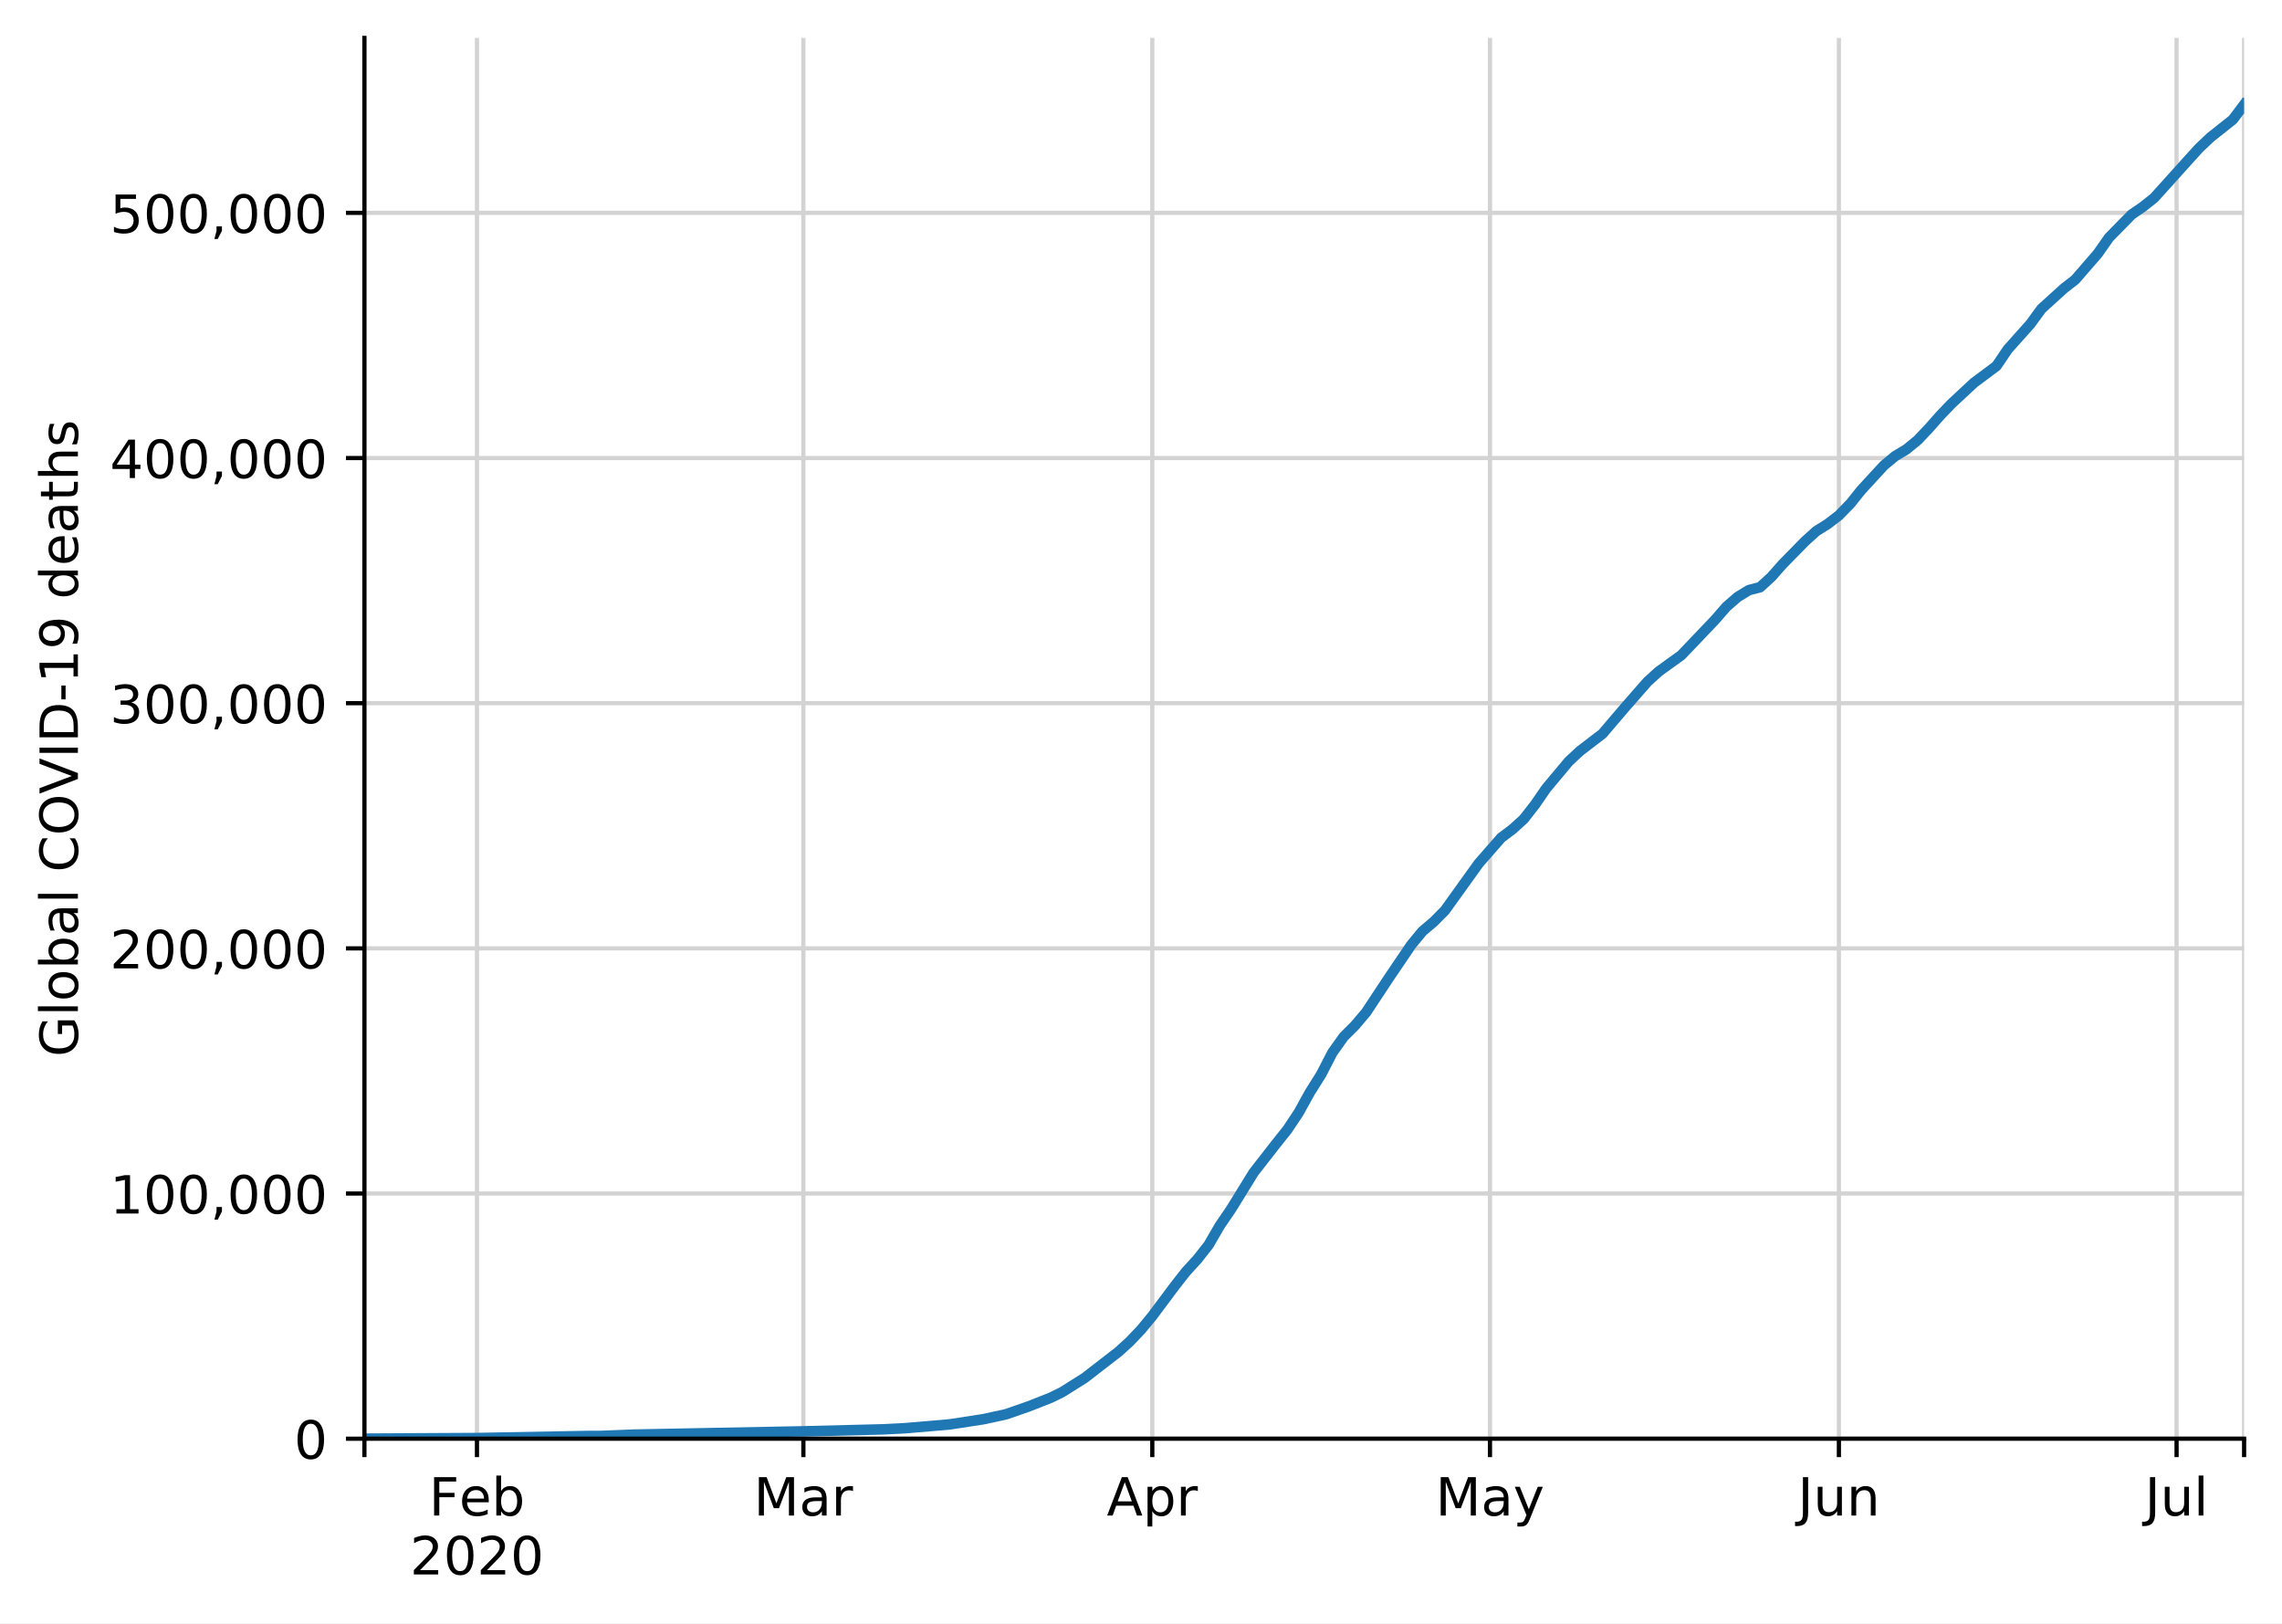
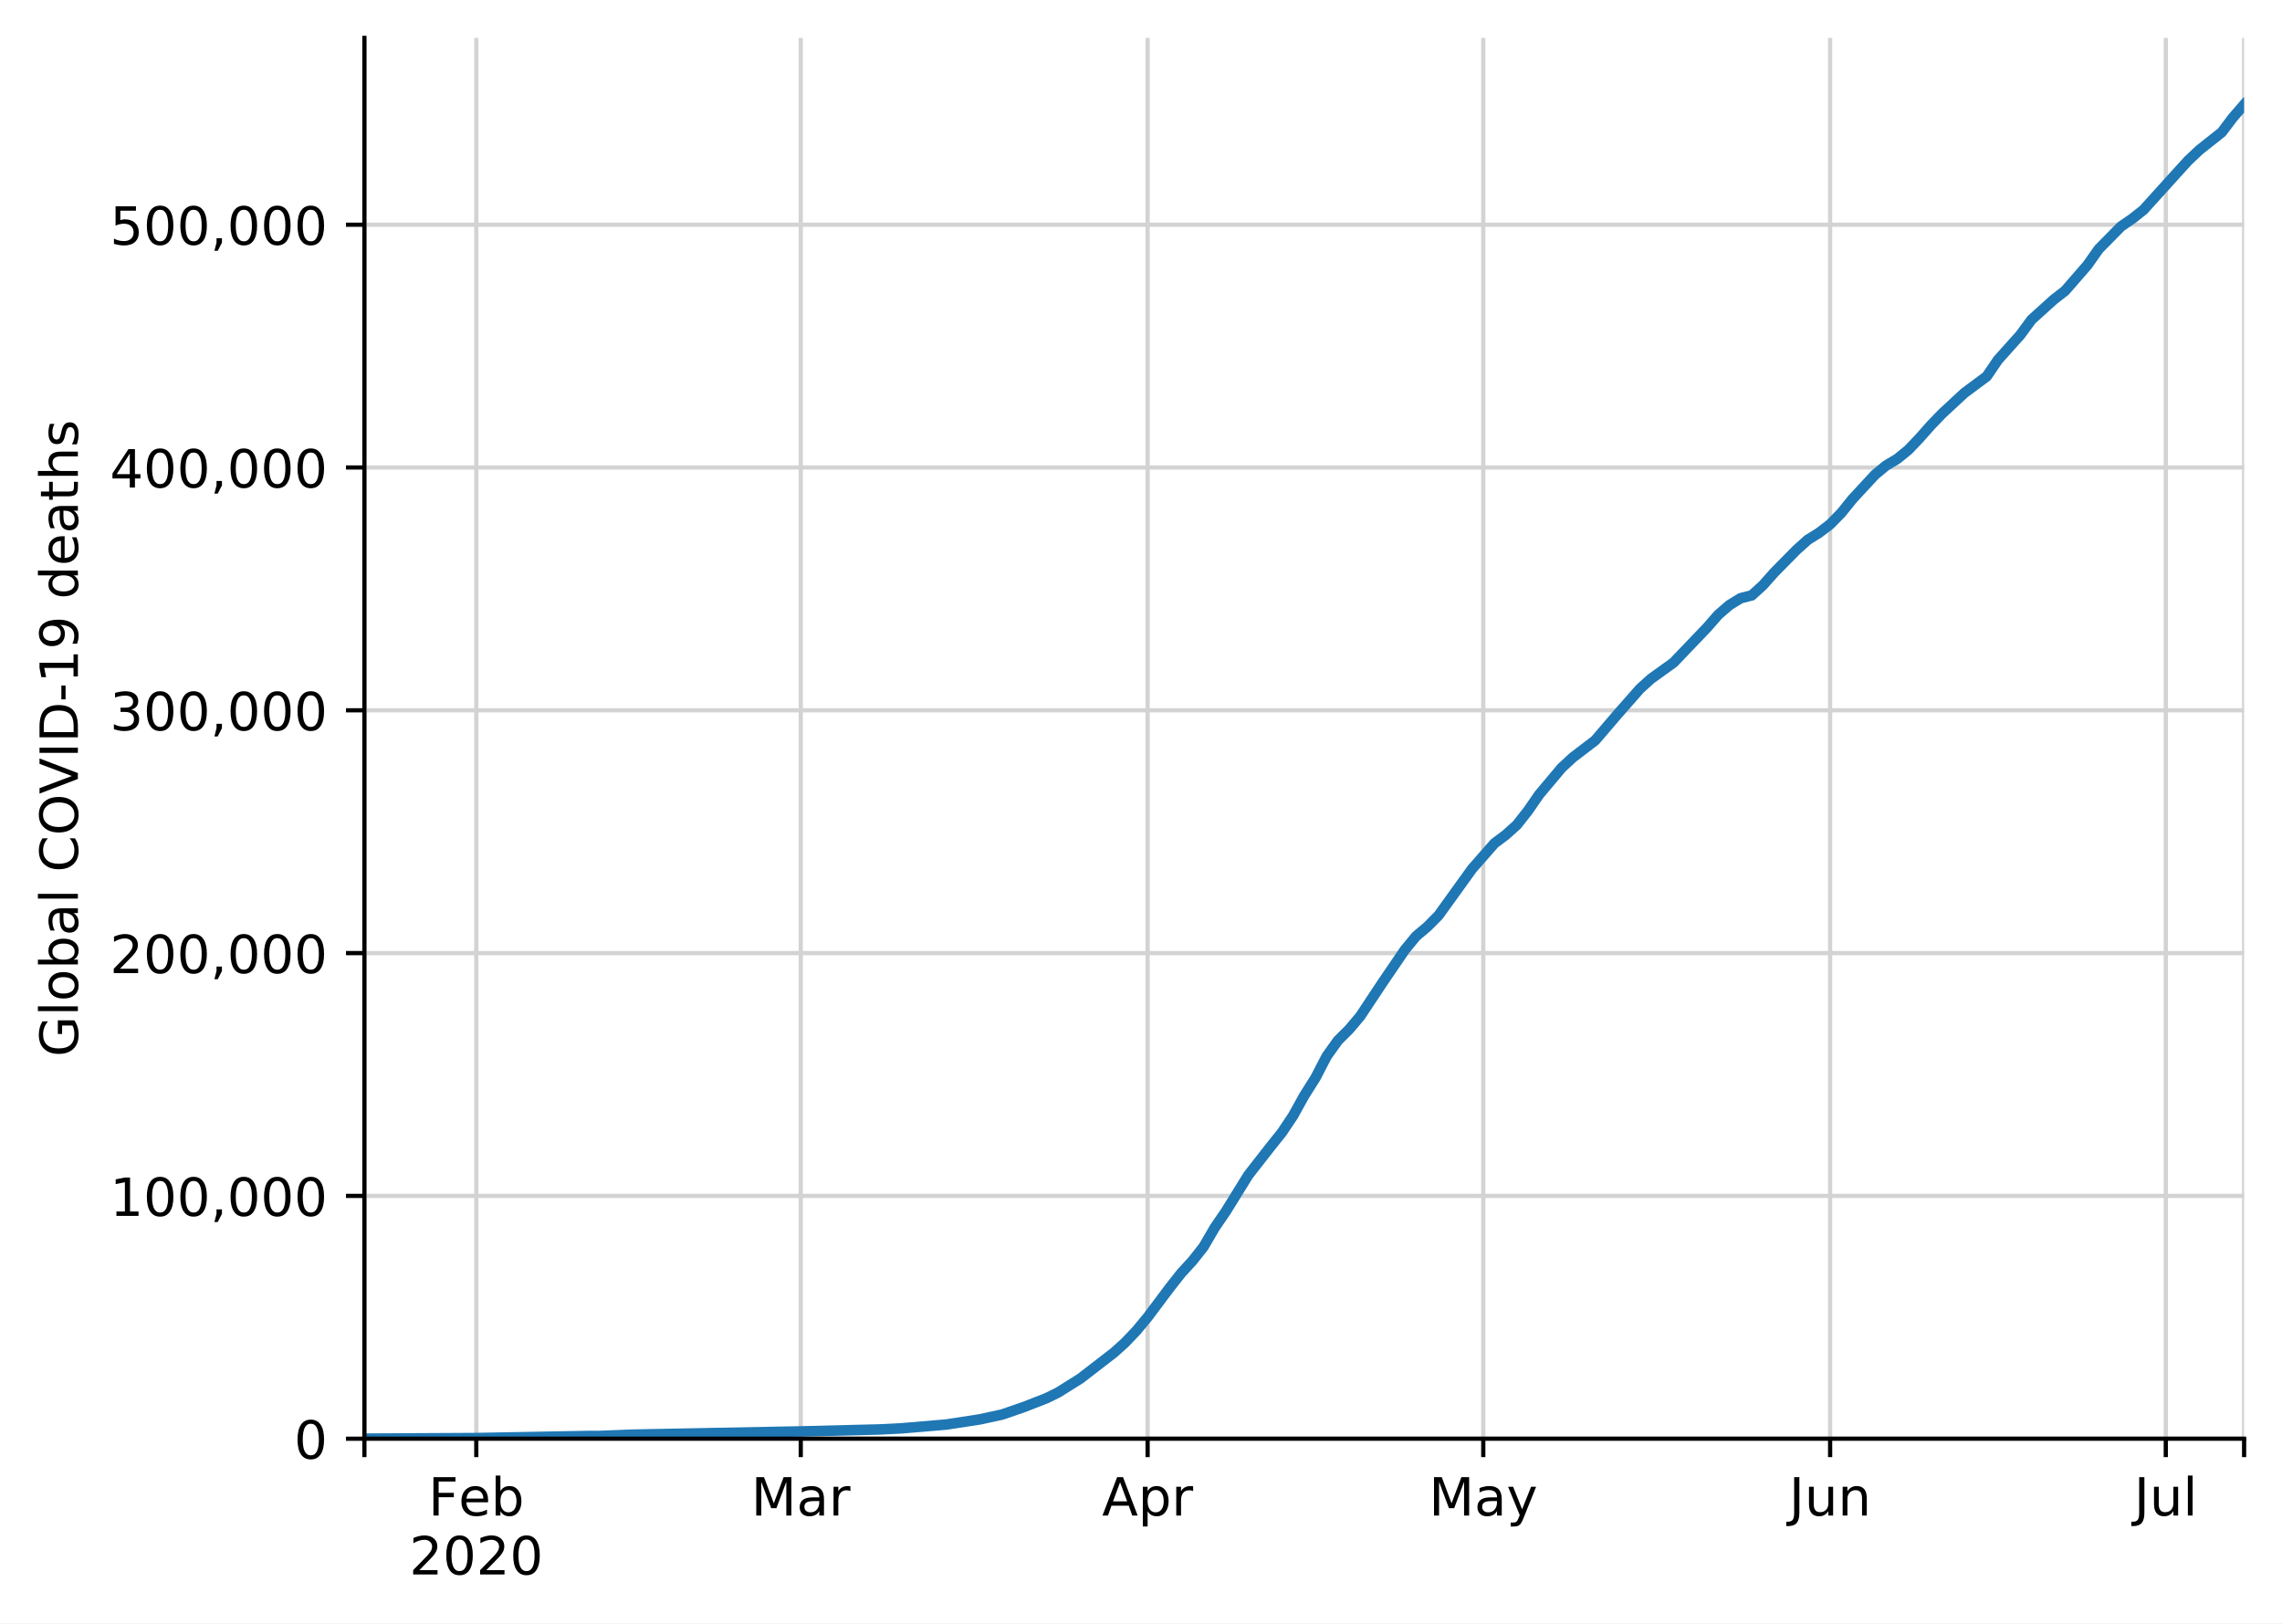
<svg xmlns="http://www.w3.org/2000/svg" xmlns:xlink="http://www.w3.org/1999/xlink" height="308.388pt" version="1.1" viewBox="0 0 433.551 308.388" width="433.551pt">
  <defs>
    <style type="text/css">
*{stroke-linecap:butt;stroke-linejoin:round;}
  </style>
  </defs>
  <g id="figure_1">
    <g id="patch_1">
      <path d="M 0 308.388  L 433.551 308.388  L 433.551 0  L 0 0  z " style="fill:#ffffff;" />
    </g>
    <g id="axes_1">
      <g id="patch_2">
        <path d="M 69.231 273.312  L 426.351 273.312  L 426.351 7.2  L 69.231 7.2  z " style="fill:#ffffff;" />
      </g>
      <g id="matplotlib.axis_1">
        <g id="xtick_1">
          <g id="line2d_1">
-             <path clip-path="url(#p4f02bf9c42)" d="M 69.231 273.312  L 69.231 7.2  " style="fill:none;stroke:#d3d3d3;stroke-linecap:square;stroke-width:0.8;" />
+             <path clip-path="url(#p1dcfb3c0b8)" d="M 69.231 273.312  L 69.231 7.2  " style="fill:none;stroke:#d3d3d3;stroke-linecap:square;stroke-width:0.8;" />
          </g>
          <g id="line2d_2">
            <defs>
-               <path d="M 0 0  L 0 3.5  " id="m652bfef6d0" style="stroke:#000000;stroke-width:0.8;" />
-             </defs>
-             <g>
-               <use style="stroke:#000000;stroke-width:0.8;" x="69.231" xlink:href="#m652bfef6d0" y="273.312" />
+               <path d="M 0 0  L 0 3.5  " id="m8e3fb70704" style="stroke:#000000;stroke-width:0.8;" />
+             </defs>
+             <g>
+               <use style="stroke:#000000;stroke-width:0.8;" x="69.231" xlink:href="#m8e3fb70704" y="273.312" />
            </g>
          </g>
        </g>
        <g id="xtick_2">
          <g id="line2d_3">
-             <path clip-path="url(#p4f02bf9c42)" d="M 90.616 273.312  L 90.616 7.2  " style="fill:none;stroke:#d3d3d3;stroke-linecap:square;stroke-width:0.8;" />
+             <path clip-path="url(#p1dcfb3c0b8)" d="M 90.488 273.312  L 90.488 7.2  " style="fill:none;stroke:#d3d3d3;stroke-linecap:square;stroke-width:0.8;" />
          </g>
          <g id="line2d_4">
            <g>
-               <use style="stroke:#000000;stroke-width:0.8;" x="90.616" xlink:href="#m652bfef6d0" y="273.312" />
+               <use style="stroke:#000000;stroke-width:0.8;" x="90.488" xlink:href="#m8e3fb70704" y="273.312" />
            </g>
          </g>
          <g id="text_1">
            <defs>
              <path d="M 9.812 72.906  L 51.703 72.906  L 51.703 64.594  L 19.672 64.594  L 19.672 43.109  L 48.578 43.109  L 48.578 34.812  L 19.672 34.812  L 19.672 0  L 9.812 0  z " id="DejaVuSans-70" />
              <path d="M 56.203 29.594  L 56.203 25.203  L 14.891 25.203  Q 15.484 15.922 20.484 11.062  Q 25.484 6.203 34.422 6.203  Q 39.594 6.203 44.453 7.469  Q 49.312 8.734 54.109 11.281  L 54.109 2.781  Q 49.266 0.734 44.188 -0.344  Q 39.109 -1.422 33.891 -1.422  Q 20.797 -1.422 13.156 6.188  Q 5.516 13.812 5.516 26.812  Q 5.516 40.234 12.766 48.109  Q 20.016 56 32.328 56  Q 43.359 56 49.781 48.891  Q 56.203 41.797 56.203 29.594  z M 47.219 32.234  Q 47.125 39.594 43.094 43.984  Q 39.062 48.391 32.422 48.391  Q 24.906 48.391 20.391 44.141  Q 15.875 39.891 15.188 32.172  z " id="DejaVuSans-101" />
              <path d="M 48.688 27.297  Q 48.688 37.203 44.609 42.844  Q 40.531 48.484 33.406 48.484  Q 26.266 48.484 22.188 42.844  Q 18.109 37.203 18.109 27.297  Q 18.109 17.391 22.188 11.75  Q 26.266 6.109 33.406 6.109  Q 40.531 6.109 44.609 11.75  Q 48.688 17.391 48.688 27.297  z M 18.109 46.391  Q 20.953 51.266 25.266 53.625  Q 29.594 56 35.594 56  Q 45.562 56 51.781 48.094  Q 58.016 40.188 58.016 27.297  Q 58.016 14.406 51.781 6.484  Q 45.562 -1.422 35.594 -1.422  Q 29.594 -1.422 25.266 0.953  Q 20.953 3.328 18.109 8.203  L 18.109 0  L 9.078 0  L 9.078 75.984  L 18.109 75.984  z " id="DejaVuSans-98" />
            </defs>
-             <g transform="translate(81.49303 287.9104)scale(0.1 -0.1)">
+             <g transform="translate(81.36574 287.9104)scale(0.1 -0.1)">
              <use xlink:href="#DejaVuSans-70" />
              <use x="57.441" xlink:href="#DejaVuSans-101" />
              <use x="118.965" xlink:href="#DejaVuSans-98" />
            </g>
            <defs>
              <path d="M 19.188 8.297  L 53.609 8.297  L 53.609 0  L 7.328 0  L 7.328 8.297  Q 12.938 14.109 22.625 23.891  Q 32.328 33.688 34.812 36.531  Q 39.547 41.844 41.422 45.531  Q 43.312 49.219 43.312 52.781  Q 43.312 58.594 39.234 62.25  Q 35.156 65.922 28.609 65.922  Q 23.969 65.922 18.812 64.312  Q 13.672 62.703 7.812 59.422  L 7.812 69.391  Q 13.766 71.781 18.938 73  Q 24.125 74.219 28.422 74.219  Q 39.75 74.219 46.484 68.547  Q 53.219 62.891 53.219 53.422  Q 53.219 48.922 51.531 44.891  Q 49.859 40.875 45.406 35.406  Q 44.188 33.984 37.641 27.219  Q 31.109 20.453 19.188 8.297  z " id="DejaVuSans-50" />
              <path d="M 31.781 66.406  Q 24.172 66.406 20.328 58.906  Q 16.5 51.422 16.5 36.375  Q 16.5 21.391 20.328 13.891  Q 24.172 6.391 31.781 6.391  Q 39.453 6.391 43.281 13.891  Q 47.125 21.391 47.125 36.375  Q 47.125 51.422 43.281 58.906  Q 39.453 66.406 31.781 66.406  z M 31.781 74.219  Q 44.047 74.219 50.516 64.516  Q 56.984 54.828 56.984 36.375  Q 56.984 17.969 50.516 8.266  Q 44.047 -1.422 31.781 -1.422  Q 19.531 -1.422 13.062 8.266  Q 6.594 17.969 6.594 36.375  Q 6.594 54.828 13.062 64.516  Q 19.531 74.219 31.781 74.219  z " id="DejaVuSans-48" />
            </defs>
-             <g transform="translate(77.89068 299.1082)scale(0.1 -0.1)">
+             <g transform="translate(77.76339 299.1082)scale(0.1 -0.1)">
              <use xlink:href="#DejaVuSans-50" />
              <use x="63.623" xlink:href="#DejaVuSans-48" />
              <use x="127.246" xlink:href="#DejaVuSans-50" />
              <use x="190.869" xlink:href="#DejaVuSans-48" />
            </g>
          </g>
        </g>
        <g id="xtick_3">
          <g id="line2d_5">
-             <path clip-path="url(#p4f02bf9c42)" d="M 152.631 273.312  L 152.631 7.2  " style="fill:none;stroke:#d3d3d3;stroke-linecap:square;stroke-width:0.8;" />
+             <path clip-path="url(#p1dcfb3c0b8)" d="M 152.134 273.312  L 152.134 7.2  " style="fill:none;stroke:#d3d3d3;stroke-linecap:square;stroke-width:0.8;" />
          </g>
          <g id="line2d_6">
            <g>
-               <use style="stroke:#000000;stroke-width:0.8;" x="152.631" xlink:href="#m652bfef6d0" y="273.312" />
+               <use style="stroke:#000000;stroke-width:0.8;" x="152.134" xlink:href="#m8e3fb70704" y="273.312" />
            </g>
          </g>
          <g id="text_2">
            <defs>
              <path d="M 9.812 72.906  L 24.516 72.906  L 43.109 23.297  L 61.812 72.906  L 76.516 72.906  L 76.516 0  L 66.891 0  L 66.891 64.016  L 48.094 14.016  L 38.188 14.016  L 19.391 64.016  L 19.391 0  L 9.812 0  z " id="DejaVuSans-77" />
              <path d="M 34.281 27.484  Q 23.391 27.484 19.188 25  Q 14.984 22.516 14.984 16.5  Q 14.984 11.719 18.141 8.906  Q 21.297 6.109 26.703 6.109  Q 34.188 6.109 38.703 11.406  Q 43.219 16.703 43.219 25.484  L 43.219 27.484  z M 52.203 31.203  L 52.203 0  L 43.219 0  L 43.219 8.297  Q 40.141 3.328 35.547 0.953  Q 30.953 -1.422 24.312 -1.422  Q 15.922 -1.422 10.953 3.297  Q 6 8.016 6 15.922  Q 6 25.141 12.172 29.828  Q 18.359 34.516 30.609 34.516  L 43.219 34.516  L 43.219 35.406  Q 43.219 41.609 39.141 45  Q 35.062 48.391 27.688 48.391  Q 23 48.391 18.547 47.266  Q 14.109 46.141 10.016 43.891  L 10.016 52.203  Q 14.938 54.109 19.578 55.047  Q 24.219 56 28.609 56  Q 40.484 56 46.344 49.844  Q 52.203 43.703 52.203 31.203  z " id="DejaVuSans-97" />
              <path d="M 41.109 46.297  Q 39.594 47.172 37.812 47.578  Q 36.031 48 33.891 48  Q 26.266 48 22.188 43.047  Q 18.109 38.094 18.109 28.812  L 18.109 0  L 9.078 0  L 9.078 54.688  L 18.109 54.688  L 18.109 46.188  Q 20.953 51.172 25.484 53.578  Q 30.031 56 36.531 56  Q 37.453 56 38.578 55.875  Q 39.703 55.766 41.062 55.516  z " id="DejaVuSans-114" />
            </defs>
-             <g transform="translate(143.1969 287.9104)scale(0.1 -0.1)">
+             <g transform="translate(142.7005 287.9104)scale(0.1 -0.1)">
              <use xlink:href="#DejaVuSans-77" />
              <use x="86.279" xlink:href="#DejaVuSans-97" />
              <use x="147.559" xlink:href="#DejaVuSans-114" />
            </g>
          </g>
        </g>
        <g id="xtick_4">
          <g id="line2d_7">
-             <path clip-path="url(#p4f02bf9c42)" d="M 218.922 273.312  L 218.922 7.2  " style="fill:none;stroke:#d3d3d3;stroke-linecap:square;stroke-width:0.8;" />
+             <path clip-path="url(#p1dcfb3c0b8)" d="M 218.031 273.312  L 218.031 7.2  " style="fill:none;stroke:#d3d3d3;stroke-linecap:square;stroke-width:0.8;" />
          </g>
          <g id="line2d_8">
            <g>
-               <use style="stroke:#000000;stroke-width:0.8;" x="218.922" xlink:href="#m652bfef6d0" y="273.312" />
+               <use style="stroke:#000000;stroke-width:0.8;" x="218.031" xlink:href="#m8e3fb70704" y="273.312" />
            </g>
          </g>
          <g id="text_3">
            <defs>
              <path d="M 34.188 63.188  L 20.797 26.906  L 47.609 26.906  z M 28.609 72.906  L 39.797 72.906  L 67.578 0  L 57.328 0  L 50.688 18.703  L 17.828 18.703  L 11.188 0  L 0.781 0  z " id="DejaVuSans-65" />
              <path d="M 18.109 8.203  L 18.109 -20.797  L 9.078 -20.797  L 9.078 54.688  L 18.109 54.688  L 18.109 46.391  Q 20.953 51.266 25.266 53.625  Q 29.594 56 35.594 56  Q 45.562 56 51.781 48.094  Q 58.016 40.188 58.016 27.297  Q 58.016 14.406 51.781 6.484  Q 45.562 -1.422 35.594 -1.422  Q 29.594 -1.422 25.266 0.953  Q 20.953 3.328 18.109 8.203  z M 48.688 27.297  Q 48.688 37.203 44.609 42.844  Q 40.531 48.484 33.406 48.484  Q 26.266 48.484 22.188 42.844  Q 18.109 37.203 18.109 27.297  Q 18.109 17.391 22.188 11.75  Q 26.266 6.109 33.406 6.109  Q 40.531 6.109 44.609 11.75  Q 48.688 17.391 48.688 27.297  z " id="DejaVuSans-112" />
            </defs>
-             <g transform="translate(210.2723 287.9104)scale(0.1 -0.1)">
+             <g transform="translate(209.3812 287.9104)scale(0.1 -0.1)">
              <use xlink:href="#DejaVuSans-65" />
              <use x="68.408" xlink:href="#DejaVuSans-112" />
              <use x="131.885" xlink:href="#DejaVuSans-114" />
            </g>
          </g>
        </g>
        <g id="xtick_5">
          <g id="line2d_9">
-             <path clip-path="url(#p4f02bf9c42)" d="M 283.076 273.312  L 283.076 7.2  " style="fill:none;stroke:#d3d3d3;stroke-linecap:square;stroke-width:0.8;" />
+             <path clip-path="url(#p1dcfb3c0b8)" d="M 281.803 273.312  L 281.803 7.2  " style="fill:none;stroke:#d3d3d3;stroke-linecap:square;stroke-width:0.8;" />
          </g>
          <g id="line2d_10">
            <g>
-               <use style="stroke:#000000;stroke-width:0.8;" x="283.076" xlink:href="#m652bfef6d0" y="273.312" />
+               <use style="stroke:#000000;stroke-width:0.8;" x="281.803" xlink:href="#m8e3fb70704" y="273.312" />
            </g>
          </g>
          <g id="text_4">
            <defs>
              <path d="M 32.172 -5.078  Q 28.375 -14.844 24.75 -17.812  Q 21.141 -20.797 15.094 -20.797  L 7.906 -20.797  L 7.906 -13.281  L 13.188 -13.281  Q 16.891 -13.281 18.938 -11.516  Q 21 -9.766 23.484 -3.219  L 25.094 0.875  L 2.984 54.688  L 12.5 54.688  L 29.594 11.922  L 46.688 54.688  L 56.203 54.688  z " id="DejaVuSans-121" />
            </defs>
-             <g transform="translate(272.7381 287.9104)scale(0.1 -0.1)">
+             <g transform="translate(271.4652 287.9104)scale(0.1 -0.1)">
              <use xlink:href="#DejaVuSans-77" />
              <use x="86.279" xlink:href="#DejaVuSans-97" />
              <use x="147.559" xlink:href="#DejaVuSans-121" />
            </g>
          </g>
        </g>
        <g id="xtick_6">
          <g id="line2d_11">
-             <path clip-path="url(#p4f02bf9c42)" d="M 349.367 273.312  L 349.367 7.2  " style="fill:none;stroke:#d3d3d3;stroke-linecap:square;stroke-width:0.8;" />
+             <path clip-path="url(#p1dcfb3c0b8)" d="M 347.7 273.312  L 347.7 7.2  " style="fill:none;stroke:#d3d3d3;stroke-linecap:square;stroke-width:0.8;" />
          </g>
          <g id="line2d_12">
            <g>
-               <use style="stroke:#000000;stroke-width:0.8;" x="349.367" xlink:href="#m652bfef6d0" y="273.312" />
+               <use style="stroke:#000000;stroke-width:0.8;" x="347.7" xlink:href="#m8e3fb70704" y="273.312" />
            </g>
          </g>
          <g id="text_5">
            <defs>
              <path d="M 9.812 72.906  L 19.672 72.906  L 19.672 5.078  Q 19.672 -8.109 14.672 -14.062  Q 9.672 -20.016 -1.422 -20.016  L -5.172 -20.016  L -5.172 -11.719  L -2.094 -11.719  Q 4.438 -11.719 7.125 -8.047  Q 9.812 -4.391 9.812 5.078  z " id="DejaVuSans-74" />
              <path d="M 8.5 21.578  L 8.5 54.688  L 17.484 54.688  L 17.484 21.922  Q 17.484 14.156 20.5 10.266  Q 23.531 6.391 29.594 6.391  Q 36.859 6.391 41.078 11.031  Q 45.312 15.672 45.312 23.688  L 45.312 54.688  L 54.297 54.688  L 54.297 0  L 45.312 0  L 45.312 8.406  Q 42.047 3.422 37.719 1  Q 33.406 -1.422 27.688 -1.422  Q 18.266 -1.422 13.375 4.438  Q 8.5 10.297 8.5 21.578  z M 31.109 56  z " id="DejaVuSans-117" />
              <path d="M 54.891 33.016  L 54.891 0  L 45.906 0  L 45.906 32.719  Q 45.906 40.484 42.875 44.328  Q 39.844 48.188 33.797 48.188  Q 26.516 48.188 22.312 43.547  Q 18.109 38.922 18.109 30.906  L 18.109 0  L 9.078 0  L 9.078 54.688  L 18.109 54.688  L 18.109 46.188  Q 21.344 51.125 25.703 53.562  Q 30.078 56 35.797 56  Q 45.219 56 50.047 50.172  Q 54.891 44.344 54.891 33.016  z " id="DejaVuSans-110" />
            </defs>
-             <g transform="translate(341.5548 287.9104)scale(0.1 -0.1)">
+             <g transform="translate(339.8873 287.9104)scale(0.1 -0.1)">
              <use xlink:href="#DejaVuSans-74" />
              <use x="29.492" xlink:href="#DejaVuSans-117" />
              <use x="92.871" xlink:href="#DejaVuSans-110" />
            </g>
          </g>
        </g>
        <g id="xtick_7">
          <g id="line2d_13">
-             <path clip-path="url(#p4f02bf9c42)" d="M 413.521 273.312  L 413.521 7.2  " style="fill:none;stroke:#d3d3d3;stroke-linecap:square;stroke-width:0.8;" />
+             <path clip-path="url(#p1dcfb3c0b8)" d="M 411.471 273.312  L 411.471 7.2  " style="fill:none;stroke:#d3d3d3;stroke-linecap:square;stroke-width:0.8;" />
          </g>
          <g id="line2d_14">
            <g>
-               <use style="stroke:#000000;stroke-width:0.8;" x="413.521" xlink:href="#m652bfef6d0" y="273.312" />
+               <use style="stroke:#000000;stroke-width:0.8;" x="411.471" xlink:href="#m8e3fb70704" y="273.312" />
            </g>
          </g>
          <g id="text_6">
            <defs>
              <path d="M 9.422 75.984  L 18.406 75.984  L 18.406 0  L 9.422 0  z " id="DejaVuSans-108" />
            </defs>
-             <g transform="translate(407.4878 287.9104)scale(0.1 -0.1)">
+             <g transform="translate(405.4384 287.9104)scale(0.1 -0.1)">
              <use xlink:href="#DejaVuSans-74" />
              <use x="29.492" xlink:href="#DejaVuSans-117" />
              <use x="92.871" xlink:href="#DejaVuSans-108" />
            </g>
          </g>
        </g>
        <g id="xtick_8">
          <g id="line2d_15">
-             <path clip-path="url(#p4f02bf9c42)" d="M 426.351 273.312  L 426.351 7.2  " style="fill:none;stroke:#d3d3d3;stroke-linecap:square;stroke-width:0.8;" />
+             <path clip-path="url(#p1dcfb3c0b8)" d="M 426.351 273.312  L 426.351 7.2  " style="fill:none;stroke:#d3d3d3;stroke-linecap:square;stroke-width:0.8;" />
          </g>
          <g id="line2d_16">
            <g>
-               <use style="stroke:#000000;stroke-width:0.8;" x="426.351" xlink:href="#m652bfef6d0" y="273.312" />
+               <use style="stroke:#000000;stroke-width:0.8;" x="426.351" xlink:href="#m8e3fb70704" y="273.312" />
            </g>
          </g>
        </g>
      </g>
      <g id="matplotlib.axis_2">
        <g id="ytick_1">
          <g id="line2d_17">
-             <path clip-path="url(#p4f02bf9c42)" d="M 69.231 273.312  L 426.351 273.312  " style="fill:none;stroke:#d3d3d3;stroke-linecap:square;stroke-width:0.8;" />
+             <path clip-path="url(#p1dcfb3c0b8)" d="M 69.231 273.312  L 426.351 273.312  " style="fill:none;stroke:#d3d3d3;stroke-linecap:square;stroke-width:0.8;" />
          </g>
          <g id="line2d_18">
            <defs>
-               <path d="M 0 0  L -3.5 0  " id="m80cb8d3f6a" style="stroke:#000000;stroke-width:0.8;" />
-             </defs>
-             <g>
-               <use style="stroke:#000000;stroke-width:0.8;" x="69.231" xlink:href="#m80cb8d3f6a" y="273.312" />
+               <path d="M 0 0  L -3.5 0  " id="mc632315826" style="stroke:#000000;stroke-width:0.8;" />
+             </defs>
+             <g>
+               <use style="stroke:#000000;stroke-width:0.8;" x="69.231" xlink:href="#mc632315826" y="273.312" />
            </g>
          </g>
          <g id="text_7">
            <g transform="translate(55.86875 277.1112)scale(0.1 -0.1)">
              <use xlink:href="#DejaVuSans-48" />
            </g>
          </g>
        </g>
        <g id="ytick_2">
          <g id="line2d_19">
-             <path clip-path="url(#p4f02bf9c42)" d="M 69.231 226.738  L 426.351 226.738  " style="fill:none;stroke:#d3d3d3;stroke-linecap:square;stroke-width:0.8;" />
+             <path clip-path="url(#p1dcfb3c0b8)" d="M 69.231 227.187  L 426.351 227.187  " style="fill:none;stroke:#d3d3d3;stroke-linecap:square;stroke-width:0.8;" />
          </g>
          <g id="line2d_20">
            <g>
-               <use style="stroke:#000000;stroke-width:0.8;" x="69.231" xlink:href="#m80cb8d3f6a" y="226.738" />
+               <use style="stroke:#000000;stroke-width:0.8;" x="69.231" xlink:href="#mc632315826" y="227.187" />
            </g>
          </g>
          <g id="text_8">
            <defs>
              <path d="M 12.406 8.297  L 28.516 8.297  L 28.516 63.922  L 10.984 60.406  L 10.984 69.391  L 28.422 72.906  L 38.281 72.906  L 38.281 8.297  L 54.391 8.297  L 54.391 0  L 12.406 0  z " id="DejaVuSans-49" />
              <path d="M 11.719 12.406  L 22.016 12.406  L 22.016 4  L 14.016 -11.625  L 7.719 -11.625  L 11.719 4  z " id="DejaVuSans-44" />
            </defs>
-             <g transform="translate(20.87813 230.5369)scale(0.1 -0.1)">
+             <g transform="translate(20.87813 230.9865)scale(0.1 -0.1)">
              <use xlink:href="#DejaVuSans-49" />
              <use x="63.623" xlink:href="#DejaVuSans-48" />
              <use x="127.246" xlink:href="#DejaVuSans-48" />
              <use x="190.869" xlink:href="#DejaVuSans-44" />
              <use x="222.656" xlink:href="#DejaVuSans-48" />
              <use x="286.279" xlink:href="#DejaVuSans-48" />
              <use x="349.902" xlink:href="#DejaVuSans-48" />
            </g>
          </g>
        </g>
        <g id="ytick_3">
          <g id="line2d_21">
-             <path clip-path="url(#p4f02bf9c42)" d="M 69.231 180.163  L 426.351 180.163  " style="fill:none;stroke:#d3d3d3;stroke-linecap:square;stroke-width:0.8;" />
+             <path clip-path="url(#p1dcfb3c0b8)" d="M 69.231 181.063  L 426.351 181.063  " style="fill:none;stroke:#d3d3d3;stroke-linecap:square;stroke-width:0.8;" />
          </g>
          <g id="line2d_22">
            <g>
-               <use style="stroke:#000000;stroke-width:0.8;" x="69.231" xlink:href="#m80cb8d3f6a" y="180.163" />
+               <use style="stroke:#000000;stroke-width:0.8;" x="69.231" xlink:href="#mc632315826" y="181.063" />
            </g>
          </g>
          <g id="text_9">
-             <g transform="translate(20.87813 183.9625)scale(0.1 -0.1)">
+             <g transform="translate(20.87813 184.8619)scale(0.1 -0.1)">
              <use xlink:href="#DejaVuSans-50" />
              <use x="63.623" xlink:href="#DejaVuSans-48" />
              <use x="127.246" xlink:href="#DejaVuSans-48" />
              <use x="190.869" xlink:href="#DejaVuSans-44" />
              <use x="222.656" xlink:href="#DejaVuSans-48" />
              <use x="286.279" xlink:href="#DejaVuSans-48" />
              <use x="349.902" xlink:href="#DejaVuSans-48" />
            </g>
          </g>
        </g>
        <g id="ytick_4">
          <g id="line2d_23">
-             <path clip-path="url(#p4f02bf9c42)" d="M 69.231 133.589  L 426.351 133.589  " style="fill:none;stroke:#d3d3d3;stroke-linecap:square;stroke-width:0.8;" />
+             <path clip-path="url(#p1dcfb3c0b8)" d="M 69.231 134.938  L 426.351 134.938  " style="fill:none;stroke:#d3d3d3;stroke-linecap:square;stroke-width:0.8;" />
          </g>
          <g id="line2d_24">
            <g>
-               <use style="stroke:#000000;stroke-width:0.8;" x="69.231" xlink:href="#m80cb8d3f6a" y="133.589" />
+               <use style="stroke:#000000;stroke-width:0.8;" x="69.231" xlink:href="#mc632315826" y="134.938" />
            </g>
          </g>
          <g id="text_10">
            <defs>
              <path d="M 40.578 39.312  Q 47.656 37.797 51.625 33  Q 55.609 28.219 55.609 21.188  Q 55.609 10.406 48.188 4.484  Q 40.766 -1.422 27.094 -1.422  Q 22.516 -1.422 17.656 -0.516  Q 12.797 0.391 7.625 2.203  L 7.625 11.719  Q 11.719 9.328 16.594 8.109  Q 21.484 6.891 26.812 6.891  Q 36.078 6.891 40.938 10.547  Q 45.797 14.203 45.797 21.188  Q 45.797 27.641 41.281 31.266  Q 36.766 34.906 28.719 34.906  L 20.219 34.906  L 20.219 43.016  L 29.109 43.016  Q 36.375 43.016 40.234 45.922  Q 44.094 48.828 44.094 54.297  Q 44.094 59.906 40.109 62.906  Q 36.141 65.922 28.719 65.922  Q 24.656 65.922 20.016 65.031  Q 15.375 64.156 9.812 62.312  L 9.812 71.094  Q 15.438 72.656 20.344 73.438  Q 25.25 74.219 29.594 74.219  Q 40.828 74.219 47.359 69.109  Q 53.906 64.016 53.906 55.328  Q 53.906 49.266 50.438 45.094  Q 46.969 40.922 40.578 39.312  z " id="DejaVuSans-51" />
            </defs>
-             <g transform="translate(20.87813 137.3882)scale(0.1 -0.1)">
+             <g transform="translate(20.87813 138.7372)scale(0.1 -0.1)">
              <use xlink:href="#DejaVuSans-51" />
              <use x="63.623" xlink:href="#DejaVuSans-48" />
              <use x="127.246" xlink:href="#DejaVuSans-48" />
              <use x="190.869" xlink:href="#DejaVuSans-44" />
              <use x="222.656" xlink:href="#DejaVuSans-48" />
              <use x="286.279" xlink:href="#DejaVuSans-48" />
              <use x="349.902" xlink:href="#DejaVuSans-48" />
            </g>
          </g>
        </g>
        <g id="ytick_5">
          <g id="line2d_25">
-             <path clip-path="url(#p4f02bf9c42)" d="M 69.231 87.015  L 426.351 87.015  " style="fill:none;stroke:#d3d3d3;stroke-linecap:square;stroke-width:0.8;" />
+             <path clip-path="url(#p1dcfb3c0b8)" d="M 69.231 88.813  L 426.351 88.813  " style="fill:none;stroke:#d3d3d3;stroke-linecap:square;stroke-width:0.8;" />
          </g>
          <g id="line2d_26">
            <g>
-               <use style="stroke:#000000;stroke-width:0.8;" x="69.231" xlink:href="#m80cb8d3f6a" y="87.015" />
+               <use style="stroke:#000000;stroke-width:0.8;" x="69.231" xlink:href="#mc632315826" y="88.813" />
            </g>
          </g>
          <g id="text_11">
            <defs>
              <path d="M 37.797 64.312  L 12.891 25.391  L 37.797 25.391  z M 35.203 72.906  L 47.609 72.906  L 47.609 25.391  L 58.016 25.391  L 58.016 17.188  L 47.609 17.188  L 47.609 0  L 37.797 0  L 37.797 17.188  L 4.891 17.188  L 4.891 26.703  z " id="DejaVuSans-52" />
            </defs>
-             <g transform="translate(20.87813 90.81382)scale(0.1 -0.1)">
+             <g transform="translate(20.87813 92.61249)scale(0.1 -0.1)">
              <use xlink:href="#DejaVuSans-52" />
              <use x="63.623" xlink:href="#DejaVuSans-48" />
              <use x="127.246" xlink:href="#DejaVuSans-48" />
              <use x="190.869" xlink:href="#DejaVuSans-44" />
              <use x="222.656" xlink:href="#DejaVuSans-48" />
              <use x="286.279" xlink:href="#DejaVuSans-48" />
              <use x="349.902" xlink:href="#DejaVuSans-48" />
            </g>
          </g>
        </g>
        <g id="ytick_6">
          <g id="line2d_27">
-             <path clip-path="url(#p4f02bf9c42)" d="M 69.231 40.44  L 426.351 40.44  " style="fill:none;stroke:#d3d3d3;stroke-linecap:square;stroke-width:0.8;" />
+             <path clip-path="url(#p1dcfb3c0b8)" d="M 69.231 42.689  L 426.351 42.689  " style="fill:none;stroke:#d3d3d3;stroke-linecap:square;stroke-width:0.8;" />
          </g>
          <g id="line2d_28">
            <g>
-               <use style="stroke:#000000;stroke-width:0.8;" x="69.231" xlink:href="#m80cb8d3f6a" y="40.44" />
+               <use style="stroke:#000000;stroke-width:0.8;" x="69.231" xlink:href="#mc632315826" y="42.689" />
            </g>
          </g>
          <g id="text_12">
            <defs>
              <path d="M 10.797 72.906  L 49.516 72.906  L 49.516 64.594  L 19.828 64.594  L 19.828 46.734  Q 21.969 47.469 24.109 47.828  Q 26.266 48.188 28.422 48.188  Q 40.625 48.188 47.75 41.5  Q 54.891 34.812 54.891 23.391  Q 54.891 11.625 47.562 5.094  Q 40.234 -1.422 26.906 -1.422  Q 22.312 -1.422 17.547 -0.641  Q 12.797 0.141 7.719 1.703  L 7.719 11.625  Q 12.109 9.234 16.797 8.062  Q 21.484 6.891 26.703 6.891  Q 35.156 6.891 40.078 11.328  Q 45.016 15.766 45.016 23.391  Q 45.016 31 40.078 35.438  Q 35.156 39.891 26.703 39.891  Q 22.75 39.891 18.812 39.016  Q 14.891 38.141 10.797 36.281  z " id="DejaVuSans-53" />
            </defs>
-             <g transform="translate(20.87813 44.23947)scale(0.1 -0.1)">
+             <g transform="translate(20.87813 46.4878)scale(0.1 -0.1)">
              <use xlink:href="#DejaVuSans-53" />
              <use x="63.623" xlink:href="#DejaVuSans-48" />
              <use x="127.246" xlink:href="#DejaVuSans-48" />
              <use x="190.869" xlink:href="#DejaVuSans-44" />
              <use x="222.656" xlink:href="#DejaVuSans-48" />
              <use x="286.279" xlink:href="#DejaVuSans-48" />
              <use x="349.902" xlink:href="#DejaVuSans-48" />
            </g>
          </g>
        </g>
        <g id="text_13">
          <defs>
            <path d="M 59.516 10.406  L 59.516 29.984  L 43.406 29.984  L 43.406 38.094  L 69.281 38.094  L 69.281 6.781  Q 63.578 2.734 56.688 0.656  Q 49.812 -1.422 42 -1.422  Q 24.906 -1.422 15.25 8.562  Q 5.609 18.562 5.609 36.375  Q 5.609 54.25 15.25 64.234  Q 24.906 74.219 42 74.219  Q 49.125 74.219 55.547 72.453  Q 61.969 70.703 67.391 67.281  L 67.391 56.781  Q 61.922 61.422 55.766 63.766  Q 49.609 66.109 42.828 66.109  Q 29.438 66.109 22.719 58.641  Q 16.016 51.172 16.016 36.375  Q 16.016 21.625 22.719 14.156  Q 29.438 6.688 42.828 6.688  Q 48.047 6.688 52.141 7.594  Q 56.25 8.5 59.516 10.406  z " id="DejaVuSans-71" />
            <path d="M 30.609 48.391  Q 23.391 48.391 19.188 42.75  Q 14.984 37.109 14.984 27.297  Q 14.984 17.484 19.156 11.844  Q 23.344 6.203 30.609 6.203  Q 37.797 6.203 41.984 11.859  Q 46.188 17.531 46.188 27.297  Q 46.188 37.016 41.984 42.703  Q 37.797 48.391 30.609 48.391  z M 30.609 56  Q 42.328 56 49.016 48.375  Q 55.719 40.766 55.719 27.297  Q 55.719 13.875 49.016 6.219  Q 42.328 -1.422 30.609 -1.422  Q 18.844 -1.422 12.172 6.219  Q 5.516 13.875 5.516 27.297  Q 5.516 40.766 12.172 48.375  Q 18.844 56 30.609 56  z " id="DejaVuSans-111" />
            <path id="DejaVuSans-32" />
            <path d="M 64.406 67.281  L 64.406 56.891  Q 59.422 61.531 53.781 63.812  Q 48.141 66.109 41.797 66.109  Q 29.297 66.109 22.656 58.469  Q 16.016 50.828 16.016 36.375  Q 16.016 21.969 22.656 14.328  Q 29.297 6.688 41.797 6.688  Q 48.141 6.688 53.781 8.984  Q 59.422 11.281 64.406 15.922  L 64.406 5.609  Q 59.234 2.094 53.438 0.328  Q 47.656 -1.422 41.219 -1.422  Q 24.656 -1.422 15.125 8.703  Q 5.609 18.844 5.609 36.375  Q 5.609 53.953 15.125 64.078  Q 24.656 74.219 41.219 74.219  Q 47.75 74.219 53.531 72.484  Q 59.328 70.75 64.406 67.281  z " id="DejaVuSans-67" />
            <path d="M 39.406 66.219  Q 28.656 66.219 22.328 58.203  Q 16.016 50.203 16.016 36.375  Q 16.016 22.609 22.328 14.594  Q 28.656 6.594 39.406 6.594  Q 50.141 6.594 56.422 14.594  Q 62.703 22.609 62.703 36.375  Q 62.703 50.203 56.422 58.203  Q 50.141 66.219 39.406 66.219  z M 39.406 74.219  Q 54.734 74.219 63.906 63.938  Q 73.094 53.656 73.094 36.375  Q 73.094 19.141 63.906 8.859  Q 54.734 -1.422 39.406 -1.422  Q 24.031 -1.422 14.812 8.828  Q 5.609 19.094 5.609 36.375  Q 5.609 53.656 14.812 63.938  Q 24.031 74.219 39.406 74.219  z " id="DejaVuSans-79" />
            <path d="M 28.609 0  L 0.781 72.906  L 11.078 72.906  L 34.188 11.531  L 57.328 72.906  L 67.578 72.906  L 39.797 0  z " id="DejaVuSans-86" />
            <path d="M 9.812 72.906  L 19.672 72.906  L 19.672 0  L 9.812 0  z " id="DejaVuSans-73" />
            <path d="M 19.672 64.797  L 19.672 8.109  L 31.594 8.109  Q 46.688 8.109 53.688 14.938  Q 60.688 21.781 60.688 36.531  Q 60.688 51.172 53.688 57.984  Q 46.688 64.797 31.594 64.797  z M 9.812 72.906  L 30.078 72.906  Q 51.266 72.906 61.172 64.094  Q 71.094 55.281 71.094 36.531  Q 71.094 17.672 61.125 8.828  Q 51.172 0 30.078 0  L 9.812 0  z " id="DejaVuSans-68" />
            <path d="M 4.891 31.391  L 31.203 31.391  L 31.203 23.391  L 4.891 23.391  z " id="DejaVuSans-45" />
            <path d="M 10.984 1.516  L 10.984 10.5  Q 14.703 8.734 18.5 7.812  Q 22.312 6.891 25.984 6.891  Q 35.75 6.891 40.891 13.453  Q 46.047 20.016 46.781 33.406  Q 43.953 29.203 39.594 26.953  Q 35.25 24.703 29.984 24.703  Q 19.047 24.703 12.672 31.312  Q 6.297 37.938 6.297 49.422  Q 6.297 60.641 12.938 67.422  Q 19.578 74.219 30.609 74.219  Q 43.266 74.219 49.922 64.516  Q 56.594 54.828 56.594 36.375  Q 56.594 19.141 48.406 8.859  Q 40.234 -1.422 26.422 -1.422  Q 22.703 -1.422 18.891 -0.688  Q 15.094 0.047 10.984 1.516  z M 30.609 32.422  Q 37.25 32.422 41.125 36.953  Q 45.016 41.5 45.016 49.422  Q 45.016 57.281 41.125 61.844  Q 37.25 66.406 30.609 66.406  Q 23.969 66.406 20.094 61.844  Q 16.219 57.281 16.219 49.422  Q 16.219 41.5 20.094 36.953  Q 23.969 32.422 30.609 32.422  z " id="DejaVuSans-57" />
            <path d="M 45.406 46.391  L 45.406 75.984  L 54.391 75.984  L 54.391 0  L 45.406 0  L 45.406 8.203  Q 42.578 3.328 38.25 0.953  Q 33.938 -1.422 27.875 -1.422  Q 17.969 -1.422 11.734 6.484  Q 5.516 14.406 5.516 27.297  Q 5.516 40.188 11.734 48.094  Q 17.969 56 27.875 56  Q 33.938 56 38.25 53.625  Q 42.578 51.266 45.406 46.391  z M 14.797 27.297  Q 14.797 17.391 18.875 11.75  Q 22.953 6.109 30.078 6.109  Q 37.203 6.109 41.297 11.75  Q 45.406 17.391 45.406 27.297  Q 45.406 37.203 41.297 42.844  Q 37.203 48.484 30.078 48.484  Q 22.953 48.484 18.875 42.844  Q 14.797 37.203 14.797 27.297  z " id="DejaVuSans-100" />
            <path d="M 18.312 70.219  L 18.312 54.688  L 36.812 54.688  L 36.812 47.703  L 18.312 47.703  L 18.312 18.016  Q 18.312 11.328 20.141 9.422  Q 21.969 7.516 27.594 7.516  L 36.812 7.516  L 36.812 0  L 27.594 0  Q 17.188 0 13.234 3.875  Q 9.281 7.766 9.281 18.016  L 9.281 47.703  L 2.688 47.703  L 2.688 54.688  L 9.281 54.688  L 9.281 70.219  z " id="DejaVuSans-116" />
            <path d="M 54.891 33.016  L 54.891 0  L 45.906 0  L 45.906 32.719  Q 45.906 40.484 42.875 44.328  Q 39.844 48.188 33.797 48.188  Q 26.516 48.188 22.312 43.547  Q 18.109 38.922 18.109 30.906  L 18.109 0  L 9.078 0  L 9.078 75.984  L 18.109 75.984  L 18.109 46.188  Q 21.344 51.125 25.703 53.562  Q 30.078 56 35.797 56  Q 45.219 56 50.047 50.172  Q 54.891 44.344 54.891 33.016  z " id="DejaVuSans-104" />
            <path d="M 44.281 53.078  L 44.281 44.578  Q 40.484 46.531 36.375 47.5  Q 32.281 48.484 27.875 48.484  Q 21.188 48.484 17.844 46.438  Q 14.5 44.391 14.5 40.281  Q 14.5 37.156 16.891 35.375  Q 19.281 33.594 26.516 31.984  L 29.594 31.297  Q 39.156 29.25 43.188 25.516  Q 47.219 21.781 47.219 15.094  Q 47.219 7.469 41.188 3.016  Q 35.156 -1.422 24.609 -1.422  Q 20.219 -1.422 15.453 -0.562  Q 10.688 0.297 5.422 2  L 5.422 11.281  Q 10.406 8.688 15.234 7.391  Q 20.062 6.109 24.812 6.109  Q 31.156 6.109 34.562 8.281  Q 37.984 10.453 37.984 14.406  Q 37.984 18.062 35.516 20.016  Q 33.062 21.969 24.703 23.781  L 21.578 24.516  Q 13.234 26.266 9.516 29.906  Q 5.812 33.547 5.812 39.891  Q 5.812 47.609 11.281 51.797  Q 16.75 56 26.812 56  Q 31.781 56 36.172 55.266  Q 40.578 54.547 44.281 53.078  z " id="DejaVuSans-115" />
          </defs>
          <g transform="translate(14.79844 200.7708)rotate(-90)scale(0.1 -0.1)">
            <use xlink:href="#DejaVuSans-71" />
            <use x="77.49" xlink:href="#DejaVuSans-108" />
            <use x="105.273" xlink:href="#DejaVuSans-111" />
            <use x="166.455" xlink:href="#DejaVuSans-98" />
            <use x="229.932" xlink:href="#DejaVuSans-97" />
            <use x="291.211" xlink:href="#DejaVuSans-108" />
            <use x="318.994" xlink:href="#DejaVuSans-32" />
            <use x="350.781" xlink:href="#DejaVuSans-67" />
            <use x="420.605" xlink:href="#DejaVuSans-79" />
            <use x="499.301" xlink:href="#DejaVuSans-86" />
            <use x="567.709" xlink:href="#DejaVuSans-73" />
            <use x="597.201" xlink:href="#DejaVuSans-68" />
            <use x="674.203" xlink:href="#DejaVuSans-45" />
            <use x="710.287" xlink:href="#DejaVuSans-49" />
            <use x="773.91" xlink:href="#DejaVuSans-57" />
            <use x="837.533" xlink:href="#DejaVuSans-32" />
            <use x="869.32" xlink:href="#DejaVuSans-100" />
            <use x="932.797" xlink:href="#DejaVuSans-101" />
            <use x="994.32" xlink:href="#DejaVuSans-97" />
            <use x="1055.6" xlink:href="#DejaVuSans-116" />
            <use x="1094.809" xlink:href="#DejaVuSans-104" />
            <use x="1158.188" xlink:href="#DejaVuSans-115" />
          </g>
        </g>
      </g>
      <g id="line2d_29">
-         <path clip-path="url(#p4f02bf9c42)" d="M 69.231 273.304  L 90.616 273.191  L 112 272.794  L 114.139 272.791  L 120.554 272.536  L 152.631 271.917  L 167.6 271.542  L 171.877 271.327  L 180.43 270.597  L 186.846 269.607  L 191.123 268.676  L 195.399 267.192  L 199.676 265.507  L 201.815 264.45  L 206.092 261.757  L 212.507 256.792  L 214.645 254.853  L 216.784 252.597  L 218.922 250.012  L 223.199 244.29  L 225.338 241.566  L 227.476 239.23  L 229.614 236.511  L 231.753 232.829  L 233.891 229.695  L 238.168 222.764  L 242.445 217.275  L 244.584 214.596  L 246.722 211.381  L 248.86 207.516  L 250.999 204.117  L 253.137 199.977  L 255.276 196.964  L 257.414 194.831  L 259.553 192.306  L 263.83 185.828  L 268.106 179.517  L 270.245 176.921  L 272.383 175.115  L 274.522 172.955  L 280.937 164.024  L 285.214 159.139  L 287.352 157.536  L 289.491 155.6  L 291.629 152.862  L 293.768 149.763  L 298.045 144.649  L 300.183 142.664  L 304.46 139.389  L 308.737 134.371  L 313.014 129.488  L 315.152 127.554  L 319.429 124.468  L 325.844 117.741  L 327.983 115.279  L 330.121 113.42  L 332.26 112.106  L 334.398 111.555  L 336.537 109.594  L 338.675 107.178  L 342.952 102.814  L 345.09 100.889  L 347.229 99.553  L 349.367 97.909  L 351.506 95.721  L 353.644 93.063  L 357.921 88.42  L 360.06 86.642  L 362.198 85.361  L 364.336 83.612  L 366.475 81.351  L 368.613 78.927  L 370.752 76.698  L 375.029 72.719  L 379.306 69.528  L 381.444 66.366  L 385.721 61.578  L 387.859 58.659  L 392.136 54.781  L 394.275 53.118  L 398.551 48.182  L 400.69 45.131  L 404.967 40.77  L 407.105 39.299  L 409.244 37.61  L 415.659 30.492  L 417.797 28.136  L 419.936 26.111  L 424.213 22.715  L 426.351 19.872  L 426.351 19.872  " style="fill:none;stroke:#1f77b4;stroke-linecap:square;stroke-width:2;" />
+         <path clip-path="url(#p1dcfb3c0b8)" d="M 69.231 273.304  L 90.488 273.193  L 111.746 272.799  L 113.871 272.796  L 120.248 272.544  L 152.134 271.93  L 167.014 271.558  L 171.266 271.344  L 179.768 270.623  L 186.146 269.643  L 190.397 268.719  L 194.648 267.25  L 198.9 265.583  L 201.026 264.536  L 205.277 261.868  L 211.654 256.947  L 213.78 255.026  L 215.906 252.792  L 218.031 250.23  L 222.283 244.562  L 224.408 241.867  L 226.534 239.551  L 228.66 236.862  L 230.786 233.217  L 232.911 230.11  L 237.163 223.24  L 241.414 217.798  L 243.54 215.147  L 245.666 211.967  L 247.791 208.133  L 249.917 204.773  L 252.043 200.673  L 254.168 197.694  L 256.294 195.58  L 258.42 193.07  L 262.671 186.653  L 266.923 180.416  L 269.048 177.843  L 271.174 176.052  L 273.3 173.909  L 279.677 165.056  L 283.928 160.212  L 286.054 158.62  L 288.18 156.716  L 290.306 154.008  L 292.431 150.934  L 296.683 145.871  L 298.808 143.904  L 303.06 140.658  L 307.311 135.69  L 311.563 130.855  L 313.688 128.937  L 317.94 125.883  L 324.317 119.22  L 326.443 116.786  L 328.568 114.947  L 330.694 113.647  L 332.82 113.104  L 334.946 111.167  L 337.071 108.776  L 341.323 104.461  L 343.448 102.553  L 345.574 101.231  L 347.7 99.603  L 349.826 97.435  L 351.951 94.803  L 356.203 90.205  L 358.328 88.444  L 360.454 87.176  L 362.58 85.443  L 364.706 83.204  L 366.831 80.803  L 368.957 78.597  L 373.208 74.655  L 377.46 71.496  L 379.586 68.364  L 383.837 63.623  L 385.963 60.731  L 390.214 56.891  L 392.34 55.244  L 396.591 50.356  L 398.717 47.334  L 402.968 43.016  L 405.094 41.559  L 407.22 39.886  L 413.597 32.836  L 415.723 30.503  L 417.848 28.497  L 422.1 25.134  L 424.226 22.319  L 426.351 19.872  L 426.351 19.872  " style="fill:none;stroke:#1f77b4;stroke-linecap:square;stroke-width:2;" />
      </g>
      <g id="patch_3">
        <path d="M 69.231 273.312  L 69.231 7.2  " style="fill:none;stroke:#000000;stroke-linecap:square;stroke-linejoin:miter;stroke-width:0.8;" />
      </g>
      <g id="patch_4">
        <path d="M 69.231 273.312  L 426.351 273.312  " style="fill:none;stroke:#000000;stroke-linecap:square;stroke-linejoin:miter;stroke-width:0.8;" />
      </g>
    </g>
  </g>
  <defs>
-     <clipPath id="p4f02bf9c42">
+     <clipPath id="p1dcfb3c0b8">
      <rect height="266.112" width="357.12" x="69.231" y="7.2" />
    </clipPath>
  </defs>
</svg>
